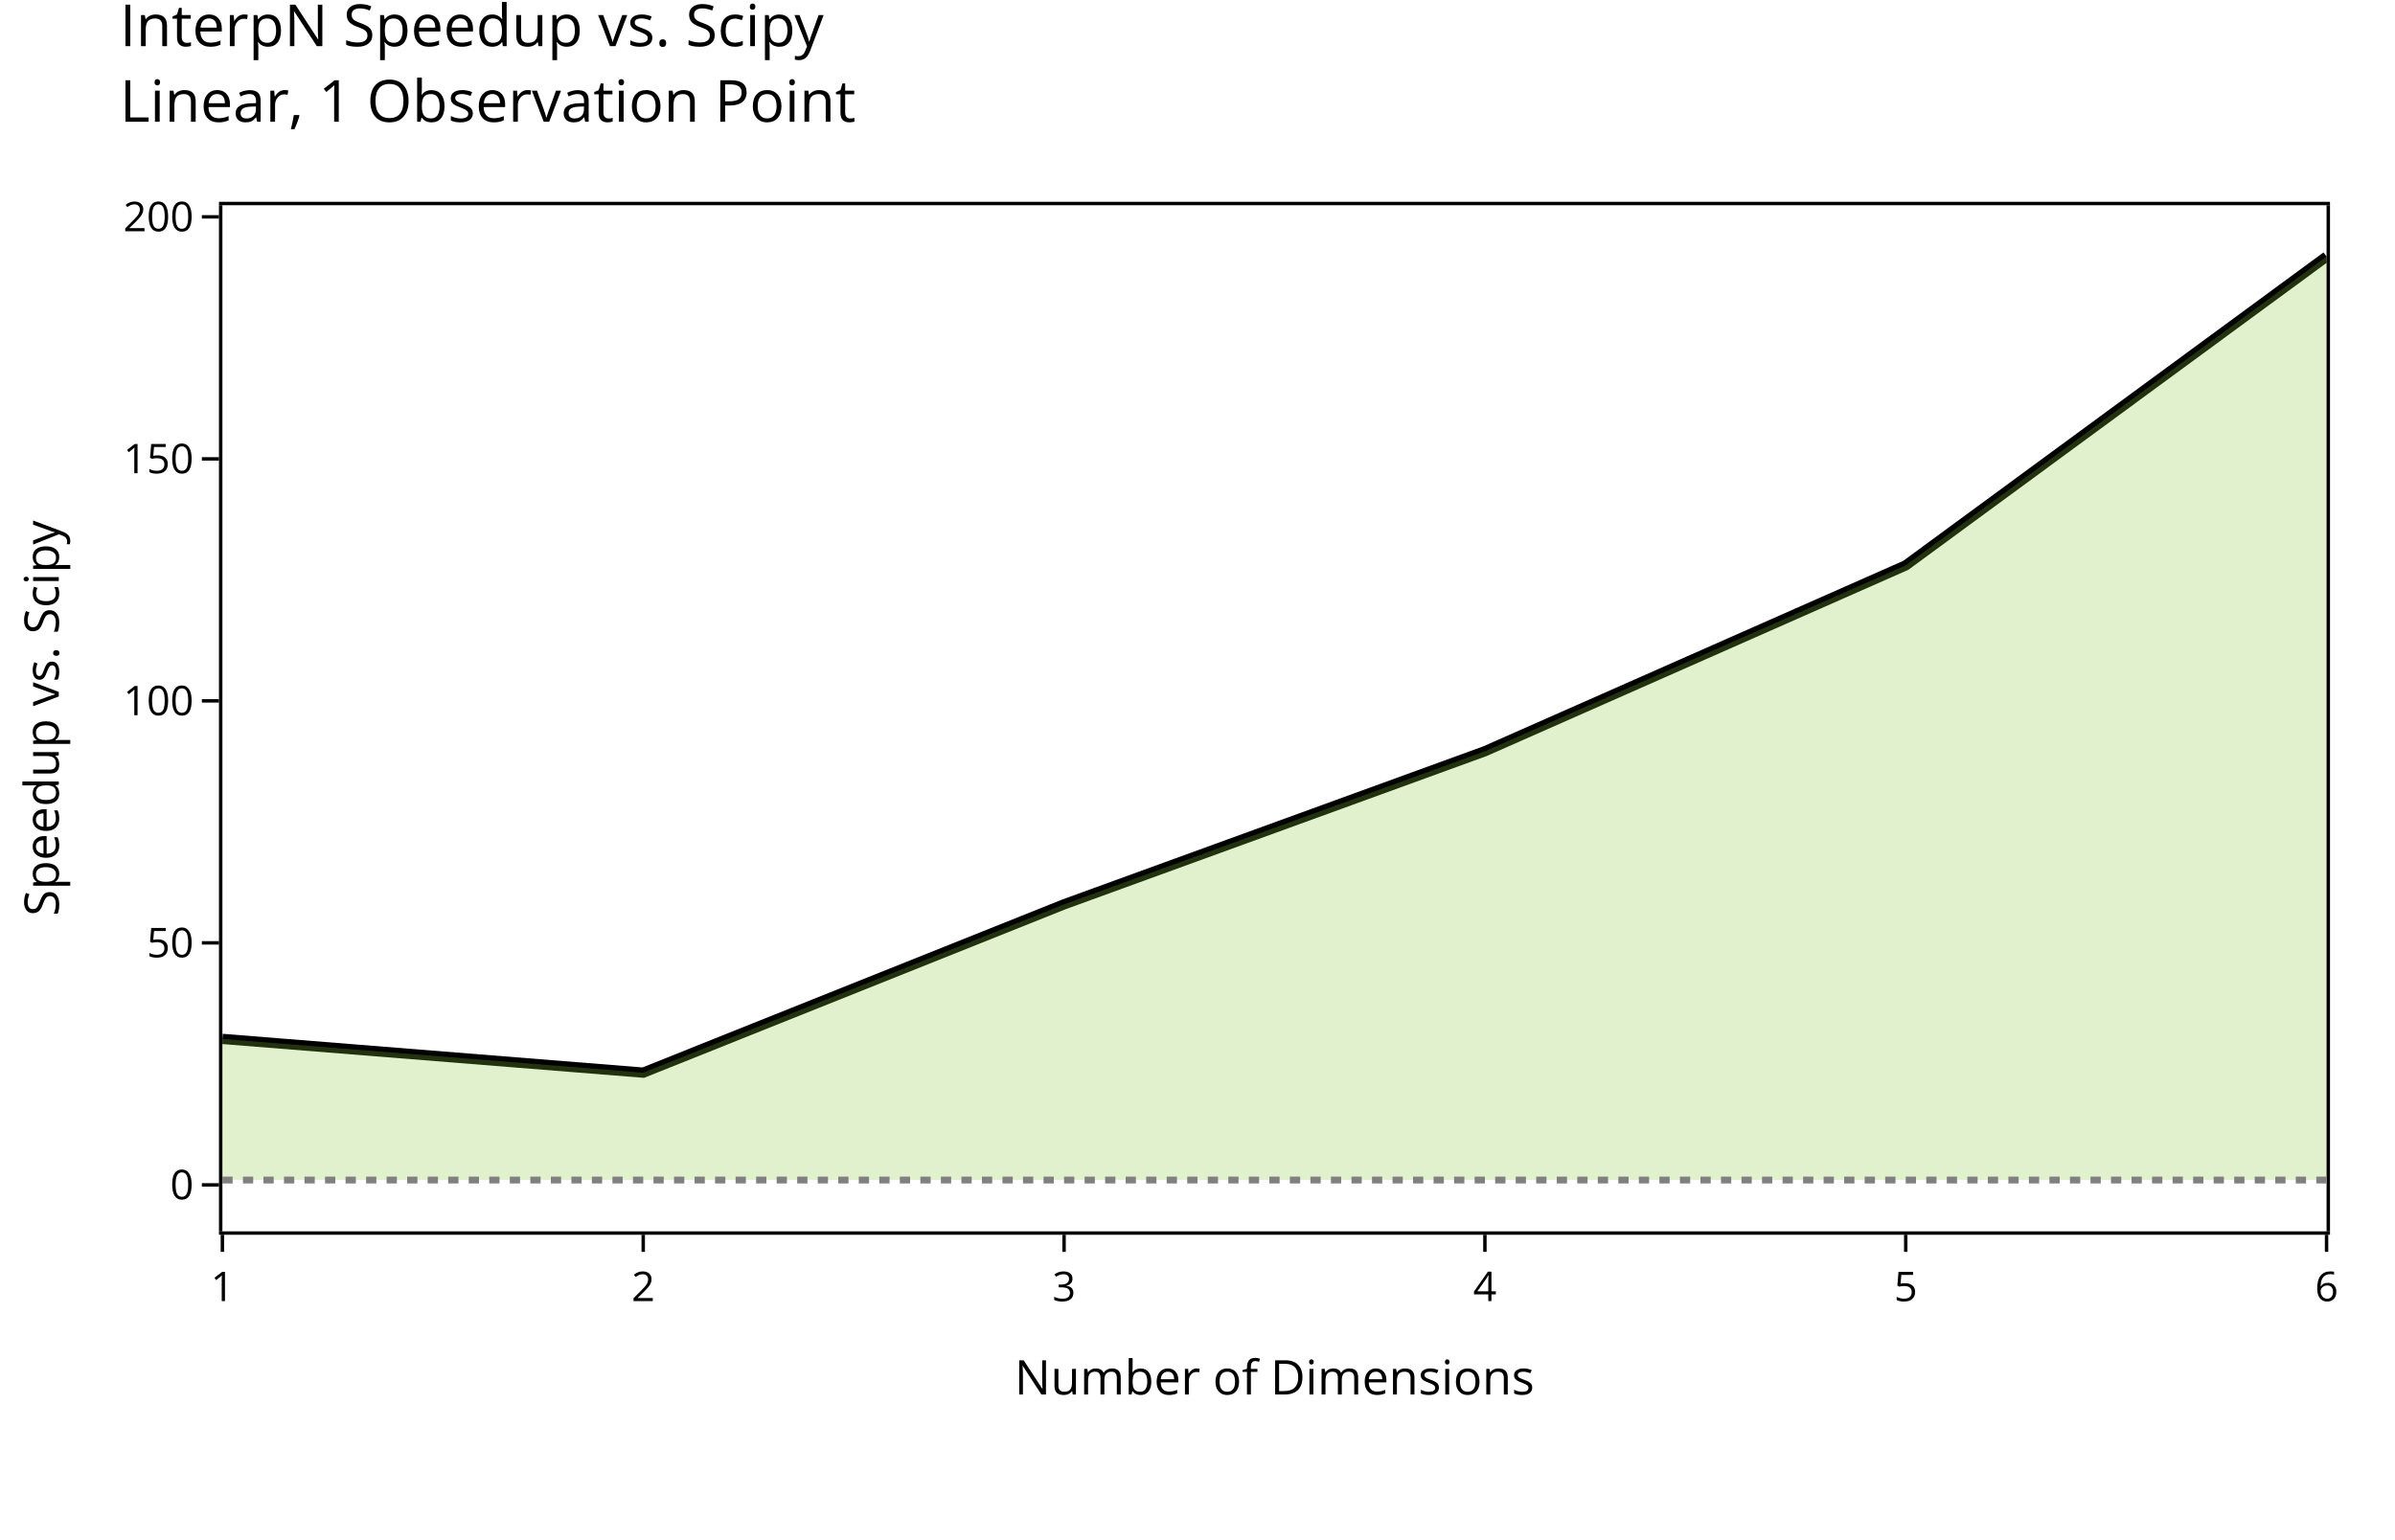
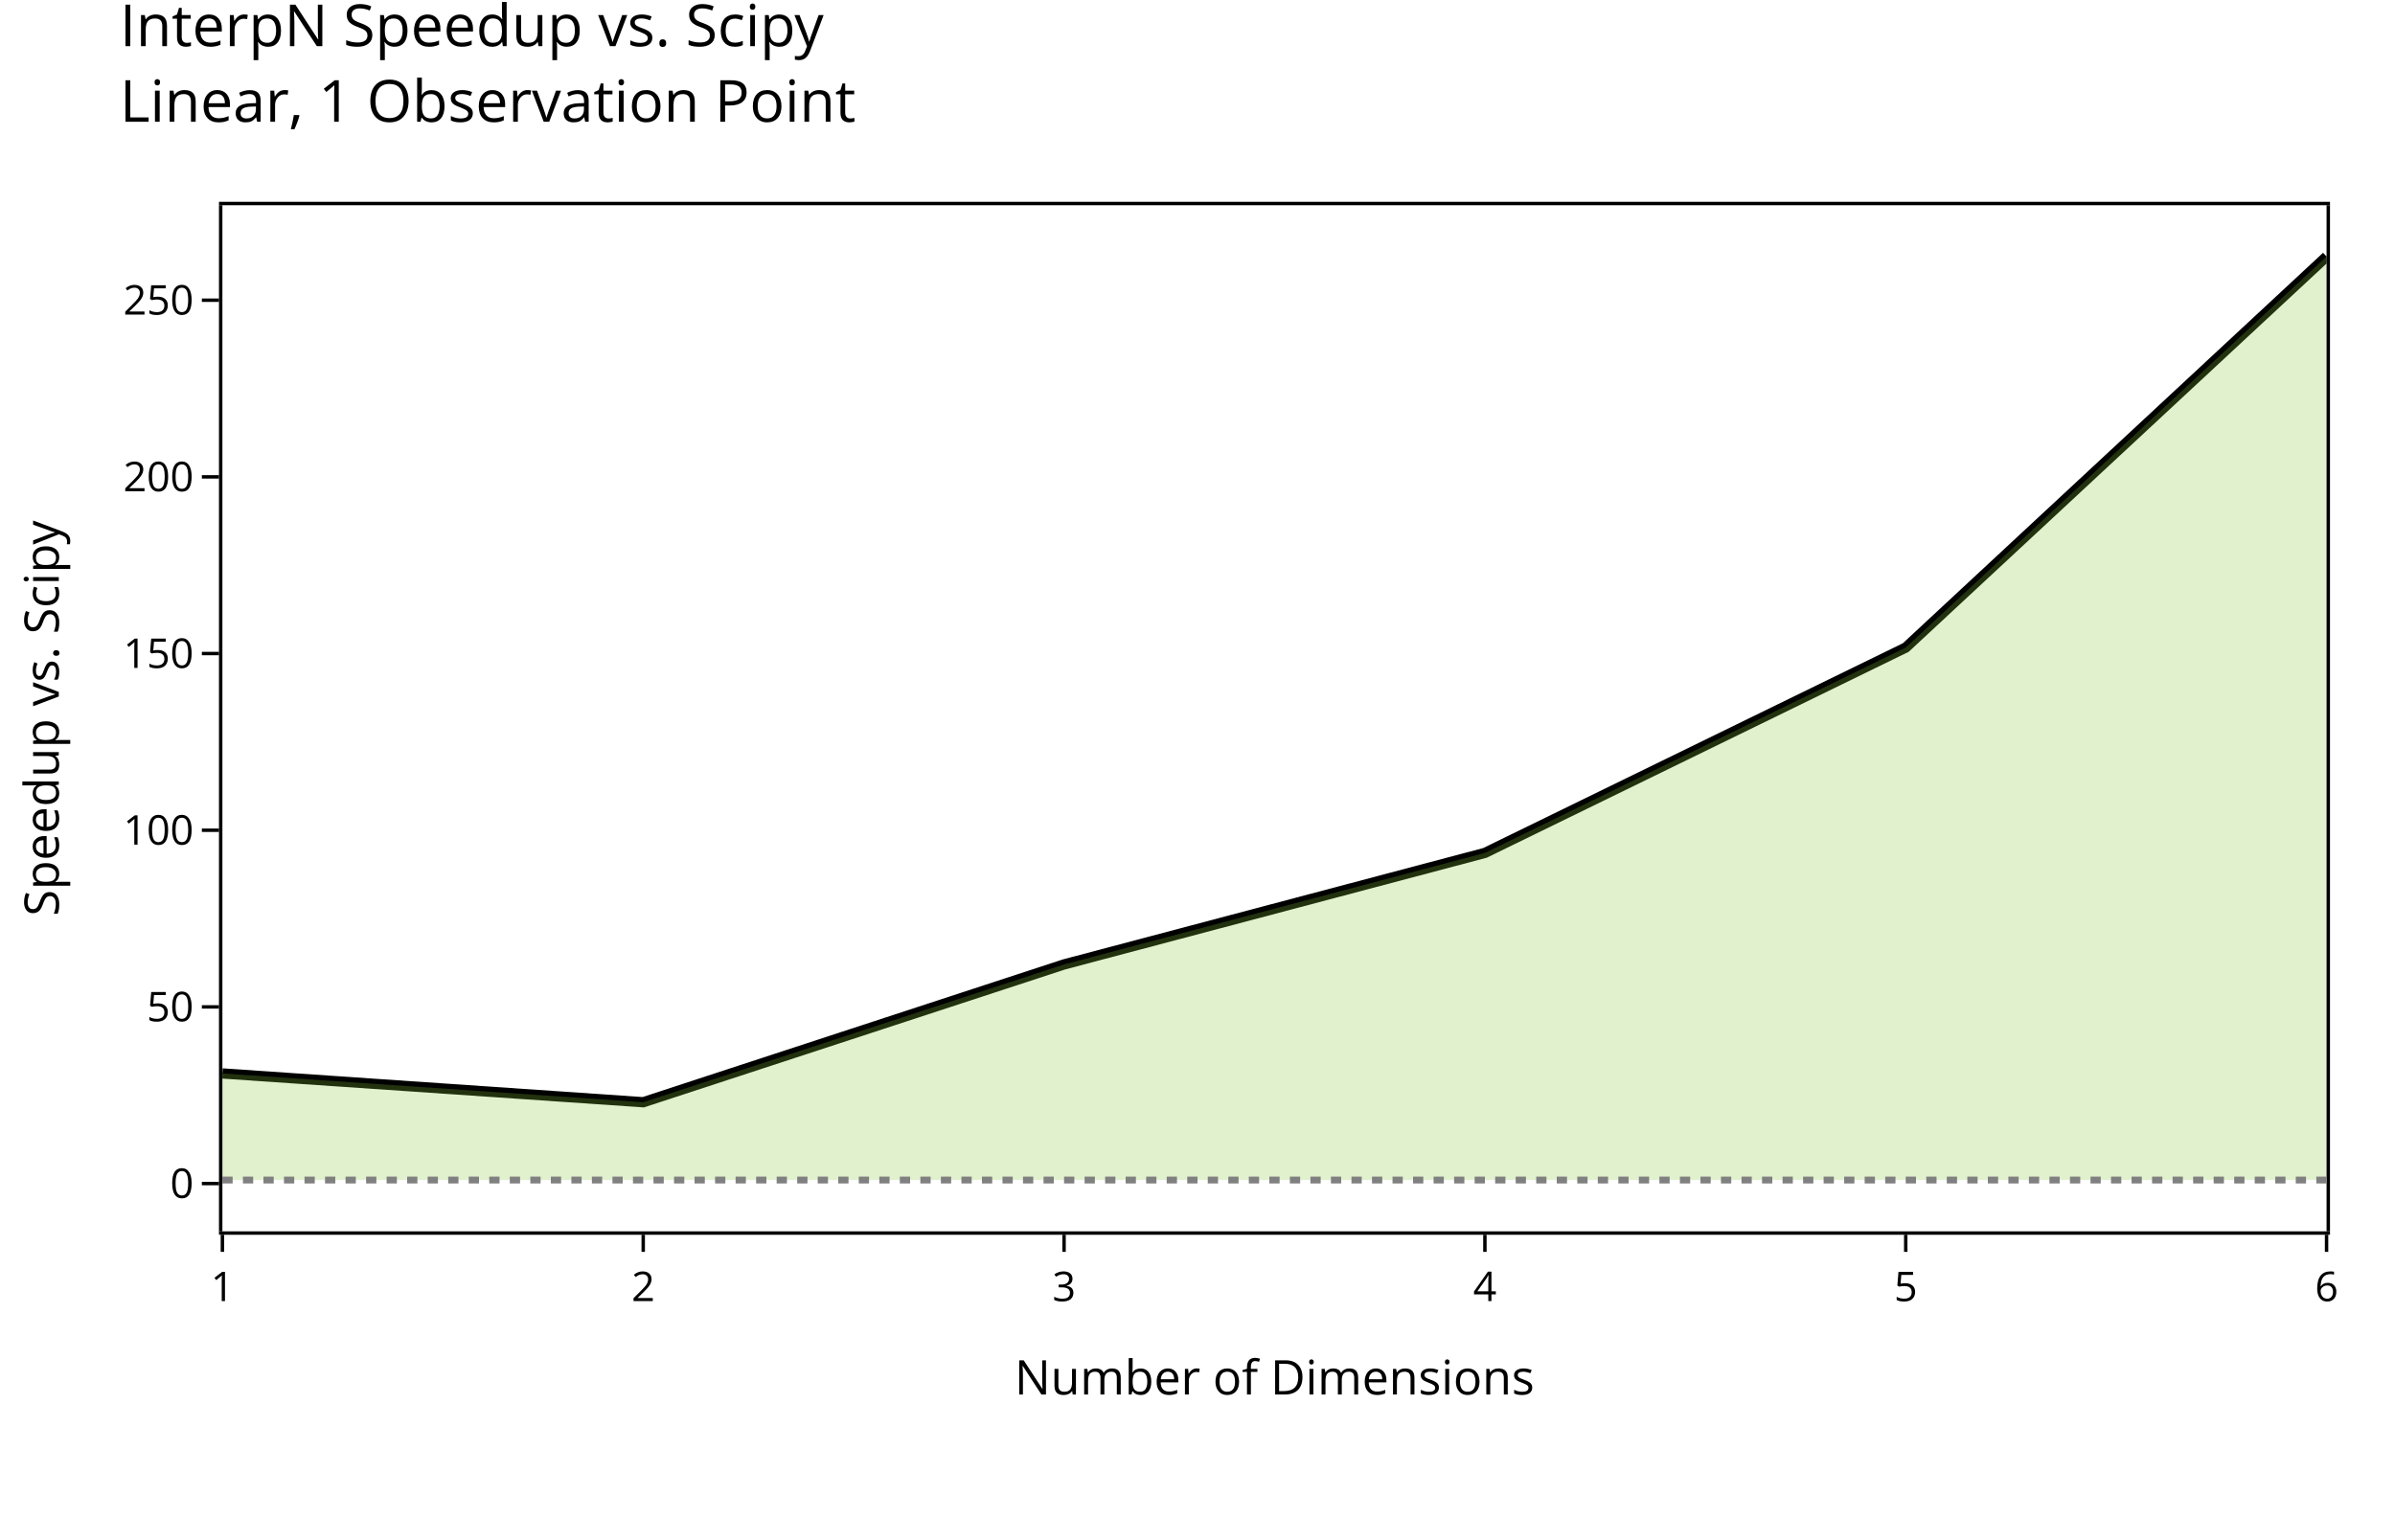
<svg xmlns="http://www.w3.org/2000/svg" class="main-svg" width="700" height="450" style="" viewBox="0 0 700 450">
  <rect x="0" y="0" width="700" height="450" style="fill: rgb(0, 0, 0); fill-opacity: 0;" />
-   <defs id="defs-49d8e9">
+   <defs id="defs-f9485c">
    <g class="clips">
-       <clipPath id="clip49d8e9xyplot" class="plotclip">
+       <clipPath id="clipf9485cxyplot" class="plotclip">
        <rect width="615" height="300" />
      </clipPath>
-       <clipPath class="axesclip" id="clip49d8e9x">
+       <clipPath class="axesclip" id="clipf9485cx">
        <rect x="65" y="0" width="615" height="450" />
      </clipPath>
-       <clipPath class="axesclip" id="clip49d8e9y">
+       <clipPath class="axesclip" id="clipf9485cy">
        <rect x="0" y="60" width="700" height="300" />
      </clipPath>
-       <clipPath class="axesclip" id="clip49d8e9xy">
+       <clipPath class="axesclip" id="clipf9485cxy">
        <rect x="65" y="60" width="615" height="300" />
      </clipPath>
    </g>
    <g class="gradients" />
    <g class="patterns" />
  </defs>
  <g class="bglayer">
    <rect class="bg" x="65" y="60" width="615" height="300" style="fill: rgb(0, 0, 0); fill-opacity: 0; stroke-width: 0;" />
  </g>
  <g class="layer-below">
    <g class="imagelayer" />
    <g class="shapelayer" />
  </g>
  <g class="cartesianlayer">
    <g class="subplot xy">
      <g class="layer-subplot">
        <g class="shapelayer" />
        <g class="imagelayer" />
      </g>
      <g class="minor-gridlayer">
        <g class="x" />
        <g class="y" />
      </g>
      <g class="gridlayer">
        <g class="x" />
        <g class="y" />
      </g>
      <g class="zerolinelayer" />
      <g class="layer-between">
        <g class="shapelayer" />
        <g class="imagelayer" />
      </g>
      <path class="xlines-below" />
      <path class="ylines-below" />
      <g class="overlines-below" />
      <g class="xaxislayer-below" />
      <g class="yaxislayer-below" />
      <g class="overaxes-below" />
      <g class="overplot">
-         <g class="xy" transform="translate(65,60)" clip-path="url(#clip49d8e9xyplot)">
+         <g class="xy" transform="translate(65,60)" clip-path="url(#clipf9485cxyplot)">
          <g class="scatterlayer mlayer">
-             <g class="trace scatter trace95d349" style="stroke-miterlimit: 2; opacity: 1;">
+             <g class="trace scatter trace27645b" style="stroke-miterlimit: 2; opacity: 1;">
              <g class="fills" />
              <g class="errorbars" />
              <g class="lines">
-                 <path class="js-line" d="M0,243.74L123,253.6L246,204.39L369,159.63L492,105.29L615,15" style="vector-effect: none; fill: none; stroke: rgb(0, 0, 0); stroke-opacity: 1; stroke-width: 3px; opacity: 1;" />
+                 <path class="js-line" d="M0,253.84L123,262.25L246,221.96L369,189.36L492,129.32L615,15" style="vector-effect: none; fill: none; stroke: rgb(0, 0, 0); stroke-opacity: 1; stroke-width: 3px; opacity: 1;" />
              </g>
              <g class="points" />
              <g class="text" />
            </g>
-             <g class="trace scatter tracee0c670" style="stroke-miterlimit: 2; opacity: 1;">
+             <g class="trace scatter trace402300" style="stroke-miterlimit: 2; opacity: 1;">
              <g class="fills">
                <g>
-                   <path class="js-fill" d="M0,243.74L123,253.6L246,204.39L369,159.63L492,105.29L615,15L615,285L0,285Z" style="fill: rgb(139, 196, 59); fill-opacity: 0.25; stroke-width: 0;" />
+                   <path class="js-fill" d="M0,253.84L123,262.25L246,221.96L369,189.36L492,129.32L615,15L615,285L0,285Z" style="fill: rgb(139, 196, 59); fill-opacity: 0.25; stroke-width: 0;" />
                </g>
              </g>
              <g class="errorbars" />
              <g class="lines">
-                 <path class="js-line" d="M0,243.74L123,253.6L246,204.39L369,159.63L492,105.29L615,15L615,285L0,285" style="vector-effect: none; fill: none; stroke: rgb(239, 85, 59); stroke-opacity: 1; stroke-width: 0px; opacity: 1;" />
+                 <path class="js-line" d="M0,253.84L123,262.25L246,221.96L369,189.36L492,129.32L615,15L615,285L0,285" style="vector-effect: none; fill: none; stroke: rgb(239, 85, 59); stroke-opacity: 1; stroke-width: 0px; opacity: 1;" />
              </g>
              <g class="points" />
              <g class="text" />
            </g>
          </g>
        </g>
      </g>
      <path class="xlines-above crisp" d="M64,360.5H681M64,59.5H681" style="fill: none; stroke-width: 1px; stroke: rgb(0, 0, 0); stroke-opacity: 1;" />
      <path class="ylines-above crisp" d="M64.5,60V360M680.5,60V360" style="fill: none; stroke-width: 1px; stroke: rgb(0, 0, 0); stroke-opacity: 1;" />
      <g class="overlines-above" />
      <g class="xaxislayer-above">
        <path class="xtick ticks crisp" d="M0,361v5" transform="translate(65,0)" style="stroke: rgb(0, 0, 0); stroke-opacity: 1; stroke-width: 1px;" />
        <path class="xtick ticks crisp" d="M0,361v5" transform="translate(188,0)" style="stroke: rgb(0, 0, 0); stroke-opacity: 1; stroke-width: 1px;" />
        <path class="xtick ticks crisp" d="M0,361v5" transform="translate(311,0)" style="stroke: rgb(0, 0, 0); stroke-opacity: 1; stroke-width: 1px;" />
        <path class="xtick ticks crisp" d="M0,361v5" transform="translate(434,0)" style="stroke: rgb(0, 0, 0); stroke-opacity: 1; stroke-width: 1px;" />
        <path class="xtick ticks crisp" d="M0,361v5" transform="translate(557,0)" style="stroke: rgb(0, 0, 0); stroke-opacity: 1; stroke-width: 1px;" />
        <path class="xtick ticks crisp" d="M0,361v5" transform="translate(680,0)" style="stroke: rgb(0, 0, 0); stroke-opacity: 1; stroke-width: 1px;" />
        <g class="xtick">
          <text text-anchor="middle" x="0" y="380.4" transform="translate(65,0)" style="font-family: 'Open Sans', verdana, arial, sans-serif; font-size: 12px; fill: rgb(0, 0, 0); fill-opacity: 1; white-space: pre; opacity: 1;">1</text>
        </g>
        <g class="xtick">
          <text text-anchor="middle" x="0" y="380.4" style="font-family: 'Open Sans', verdana, arial, sans-serif; font-size: 12px; fill: rgb(0, 0, 0); fill-opacity: 1; white-space: pre; opacity: 1;" transform="translate(188,0)">2</text>
        </g>
        <g class="xtick">
          <text text-anchor="middle" x="0" y="380.4" style="font-family: 'Open Sans', verdana, arial, sans-serif; font-size: 12px; fill: rgb(0, 0, 0); fill-opacity: 1; white-space: pre; opacity: 1;" transform="translate(311,0)">3</text>
        </g>
        <g class="xtick">
          <text text-anchor="middle" x="0" y="380.4" style="font-family: 'Open Sans', verdana, arial, sans-serif; font-size: 12px; fill: rgb(0, 0, 0); fill-opacity: 1; white-space: pre; opacity: 1;" transform="translate(434,0)">4</text>
        </g>
        <g class="xtick">
          <text text-anchor="middle" x="0" y="380.4" style="font-family: 'Open Sans', verdana, arial, sans-serif; font-size: 12px; fill: rgb(0, 0, 0); fill-opacity: 1; white-space: pre; opacity: 1;" transform="translate(557,0)">5</text>
        </g>
        <g class="xtick">
          <text text-anchor="middle" x="0" y="380.4" style="font-family: 'Open Sans', verdana, arial, sans-serif; font-size: 12px; fill: rgb(0, 0, 0); fill-opacity: 1; white-space: pre; opacity: 1;" transform="translate(680,0)">6</text>
        </g>
      </g>
      <g class="yaxislayer-above">
-         <path class="ytick ticks crisp" d="M64,0h-5" transform="translate(0,346.42)" style="stroke: rgb(0, 0, 0); stroke-opacity: 1; stroke-width: 1px;" />
-         <path class="ytick ticks crisp" d="M64,0h-5" transform="translate(0,275.66)" style="stroke: rgb(0, 0, 0); stroke-opacity: 1; stroke-width: 1px;" />
-         <path class="ytick ticks crisp" d="M64,0h-5" transform="translate(0,204.91)" style="stroke: rgb(0, 0, 0); stroke-opacity: 1; stroke-width: 1px;" />
-         <path class="ytick ticks crisp" d="M64,0h-5" transform="translate(0,134.16)" style="stroke: rgb(0, 0, 0); stroke-opacity: 1; stroke-width: 1px;" />
-         <path class="ytick ticks crisp" d="M64,0h-5" transform="translate(0,63.4)" style="stroke: rgb(0, 0, 0); stroke-opacity: 1; stroke-width: 1px;" />
+         <path class="ytick ticks crisp" d="M64,0h-5" transform="translate(0,346.03)" style="stroke: rgb(0, 0, 0); stroke-opacity: 1; stroke-width: 1px;" />
+         <path class="ytick ticks crisp" d="M64,0h-5" transform="translate(0,294.38)" style="stroke: rgb(0, 0, 0); stroke-opacity: 1; stroke-width: 1px;" />
+         <path class="ytick ticks crisp" d="M64,0h-5" transform="translate(0,242.73)" style="stroke: rgb(0, 0, 0); stroke-opacity: 1; stroke-width: 1px;" />
+         <path class="ytick ticks crisp" d="M64,0h-5" transform="translate(0,191.07)" style="stroke: rgb(0, 0, 0); stroke-opacity: 1; stroke-width: 1px;" />
+         <path class="ytick ticks crisp" d="M64,0h-5" transform="translate(0,139.42)" style="stroke: rgb(0, 0, 0); stroke-opacity: 1; stroke-width: 1px;" />
+         <path class="ytick ticks crisp" d="M64,0h-5" transform="translate(0,87.77)" style="stroke: rgb(0, 0, 0); stroke-opacity: 1; stroke-width: 1px;" />
        <g class="ytick">
-           <text text-anchor="end" x="56.6" y="4.2" transform="translate(0,346.42)" style="font-family: 'Open Sans', verdana, arial, sans-serif; font-size: 12px; fill: rgb(0, 0, 0); fill-opacity: 1; white-space: pre; opacity: 1;">0</text>
+           <text text-anchor="end" x="56.6" y="4.2" transform="translate(0,346.03)" style="font-family: 'Open Sans', verdana, arial, sans-serif; font-size: 12px; fill: rgb(0, 0, 0); fill-opacity: 1; white-space: pre; opacity: 1;">0</text>
        </g>
        <g class="ytick">
-           <text text-anchor="end" x="56.6" y="4.2" style="font-family: 'Open Sans', verdana, arial, sans-serif; font-size: 12px; fill: rgb(0, 0, 0); fill-opacity: 1; white-space: pre; opacity: 1;" transform="translate(0,275.66)">50</text>
+           <text text-anchor="end" x="56.6" y="4.2" style="font-family: 'Open Sans', verdana, arial, sans-serif; font-size: 12px; fill: rgb(0, 0, 0); fill-opacity: 1; white-space: pre; opacity: 1;" transform="translate(0,294.38)">50</text>
        </g>
        <g class="ytick">
-           <text text-anchor="end" x="56.6" y="4.2" style="font-family: 'Open Sans', verdana, arial, sans-serif; font-size: 12px; fill: rgb(0, 0, 0); fill-opacity: 1; white-space: pre; opacity: 1;" transform="translate(0,204.91)">100</text>
+           <text text-anchor="end" x="56.6" y="4.2" style="font-family: 'Open Sans', verdana, arial, sans-serif; font-size: 12px; fill: rgb(0, 0, 0); fill-opacity: 1; white-space: pre; opacity: 1;" transform="translate(0,242.73)">100</text>
        </g>
        <g class="ytick">
-           <text text-anchor="end" x="56.6" y="4.2" style="font-family: 'Open Sans', verdana, arial, sans-serif; font-size: 12px; fill: rgb(0, 0, 0); fill-opacity: 1; white-space: pre; opacity: 1;" transform="translate(0,134.16)">150</text>
+           <text text-anchor="end" x="56.6" y="4.2" style="font-family: 'Open Sans', verdana, arial, sans-serif; font-size: 12px; fill: rgb(0, 0, 0); fill-opacity: 1; white-space: pre; opacity: 1;" transform="translate(0,191.07)">150</text>
        </g>
        <g class="ytick">
-           <text text-anchor="end" x="56.6" y="4.2" style="font-family: 'Open Sans', verdana, arial, sans-serif; font-size: 12px; fill: rgb(0, 0, 0); fill-opacity: 1; white-space: pre; opacity: 1;" transform="translate(0,63.4)">200</text>
+           <text text-anchor="end" x="56.6" y="4.2" style="font-family: 'Open Sans', verdana, arial, sans-serif; font-size: 12px; fill: rgb(0, 0, 0); fill-opacity: 1; white-space: pre; opacity: 1;" transform="translate(0,139.42)">200</text>
+         </g>
+         <g class="ytick">
+           <text text-anchor="end" x="56.6" y="4.2" style="font-family: 'Open Sans', verdana, arial, sans-serif; font-size: 12px; fill: rgb(0, 0, 0); fill-opacity: 1; white-space: pre; opacity: 1;" transform="translate(0,87.77)">250</text>
        </g>
      </g>
      <g class="overaxes-above" />
    </g>
  </g>
  <g class="polarlayer" />
  <g class="smithlayer" />
  <g class="ternarylayer" />
  <g class="geolayer" />
  <g class="funnelarealayer" />
  <g class="pielayer" />
  <g class="iciclelayer" />
  <g class="treemaplayer" />
  <g class="sunburstlayer" />
  <g class="glimages" />
-   <defs id="topdefs-49d8e9">
+   <defs id="topdefs-f9485c">
    <g class="clips" />
  </defs>
  <g class="layer-above">
    <g class="imagelayer" />
    <g class="shapelayer">
-       <g class="shape-group" data-index="0" clip-path="url(#clip49d8e9y)">
+       <g class="shape-group" data-index="0" clip-path="url(#clipf9485cy)">
        <path data-index="0" fill-rule="evenodd" d="M65,345L680,345" style="opacity: 1; stroke: rgb(128, 128, 128); stroke-opacity: 1; fill: rgb(0, 0, 0); fill-opacity: 0; stroke-dasharray: 3px, 3px; stroke-width: 2px;" />
      </g>
    </g>
  </g>
  <g class="infolayer">
    <g class="g-gtitle">
      <text class="gtitle" x="35" y="13.5" text-anchor="start" dy="0.7em" style="opacity: 1; font-family: 'Open Sans', verdana, arial, sans-serif; font-size: 17px; fill: rgb(0, 0, 0); fill-opacity: 1; white-space: pre;">
        <tspan class="line" dy="0em" x="35" y="13.5">InterpN Speedup vs. Scipy</tspan>
        <tspan class="line" dy="1.3em" x="35" y="13.5">Linear, 1 Observation Point</tspan>
      </text>
    </g>
    <g class="g-xtitle">
      <text class="xtitle" x="372.5" y="407.706" text-anchor="middle" style="opacity: 1; font-family: 'Open Sans', verdana, arial, sans-serif; font-size: 14px; fill: rgb(0, 0, 0); fill-opacity: 1; white-space: pre;">Number of Dimensions</text>
    </g>
    <g class="g-ytitle">
      <text class="ytitle" transform="rotate(-90,17.17813,210)" x="17.178" y="210" text-anchor="middle" style="opacity: 1; font-family: 'Open Sans', verdana, arial, sans-serif; font-size: 14px; fill: rgb(0, 0, 0); fill-opacity: 1; white-space: pre;">Speedup vs. Scipy</text>
    </g>
  </g>
</svg>
